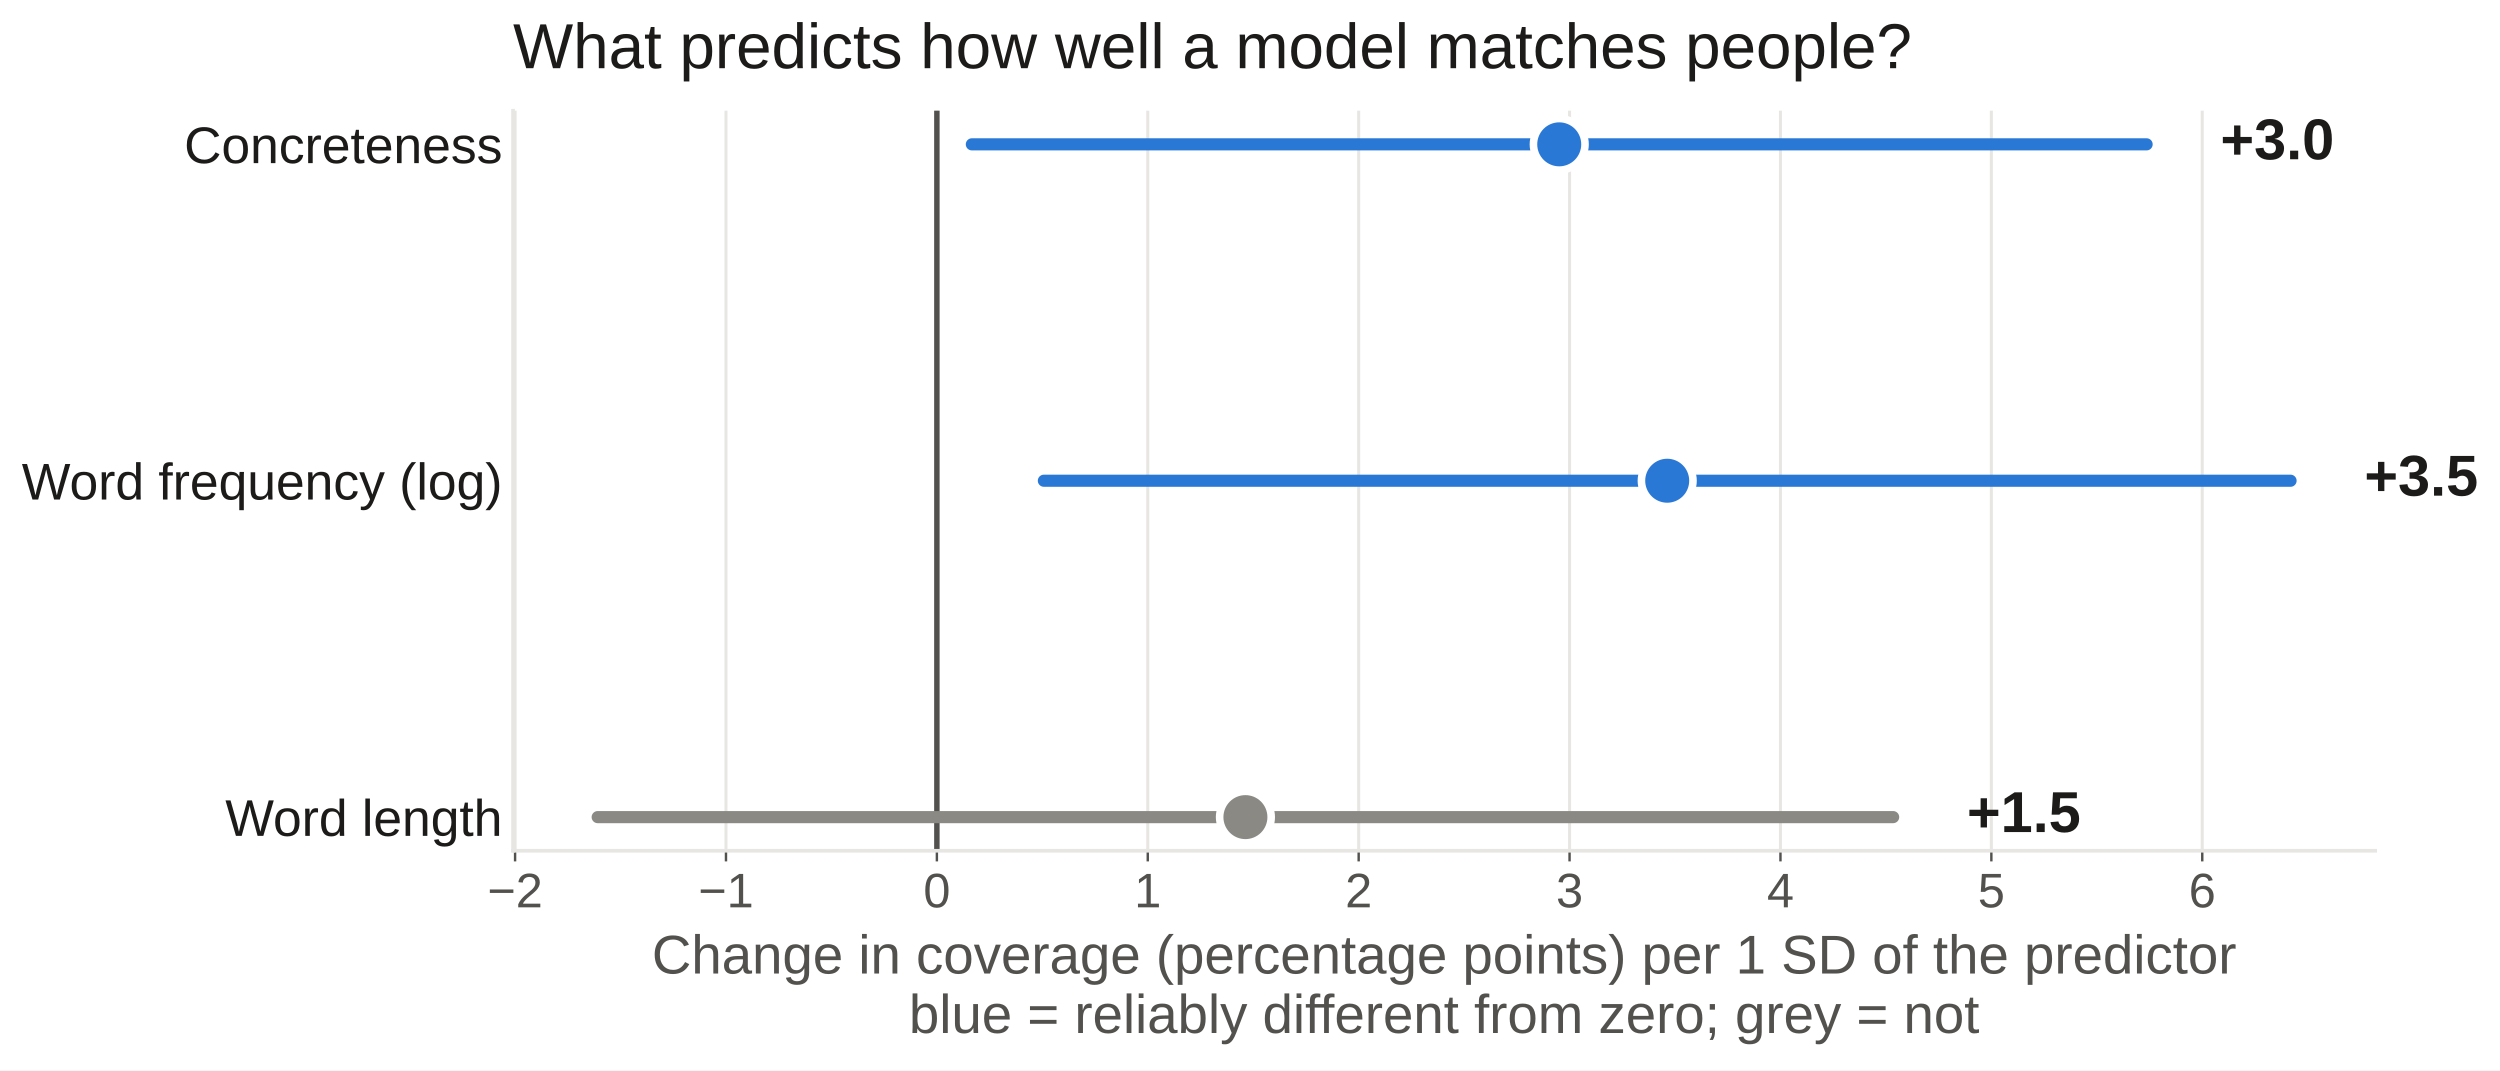
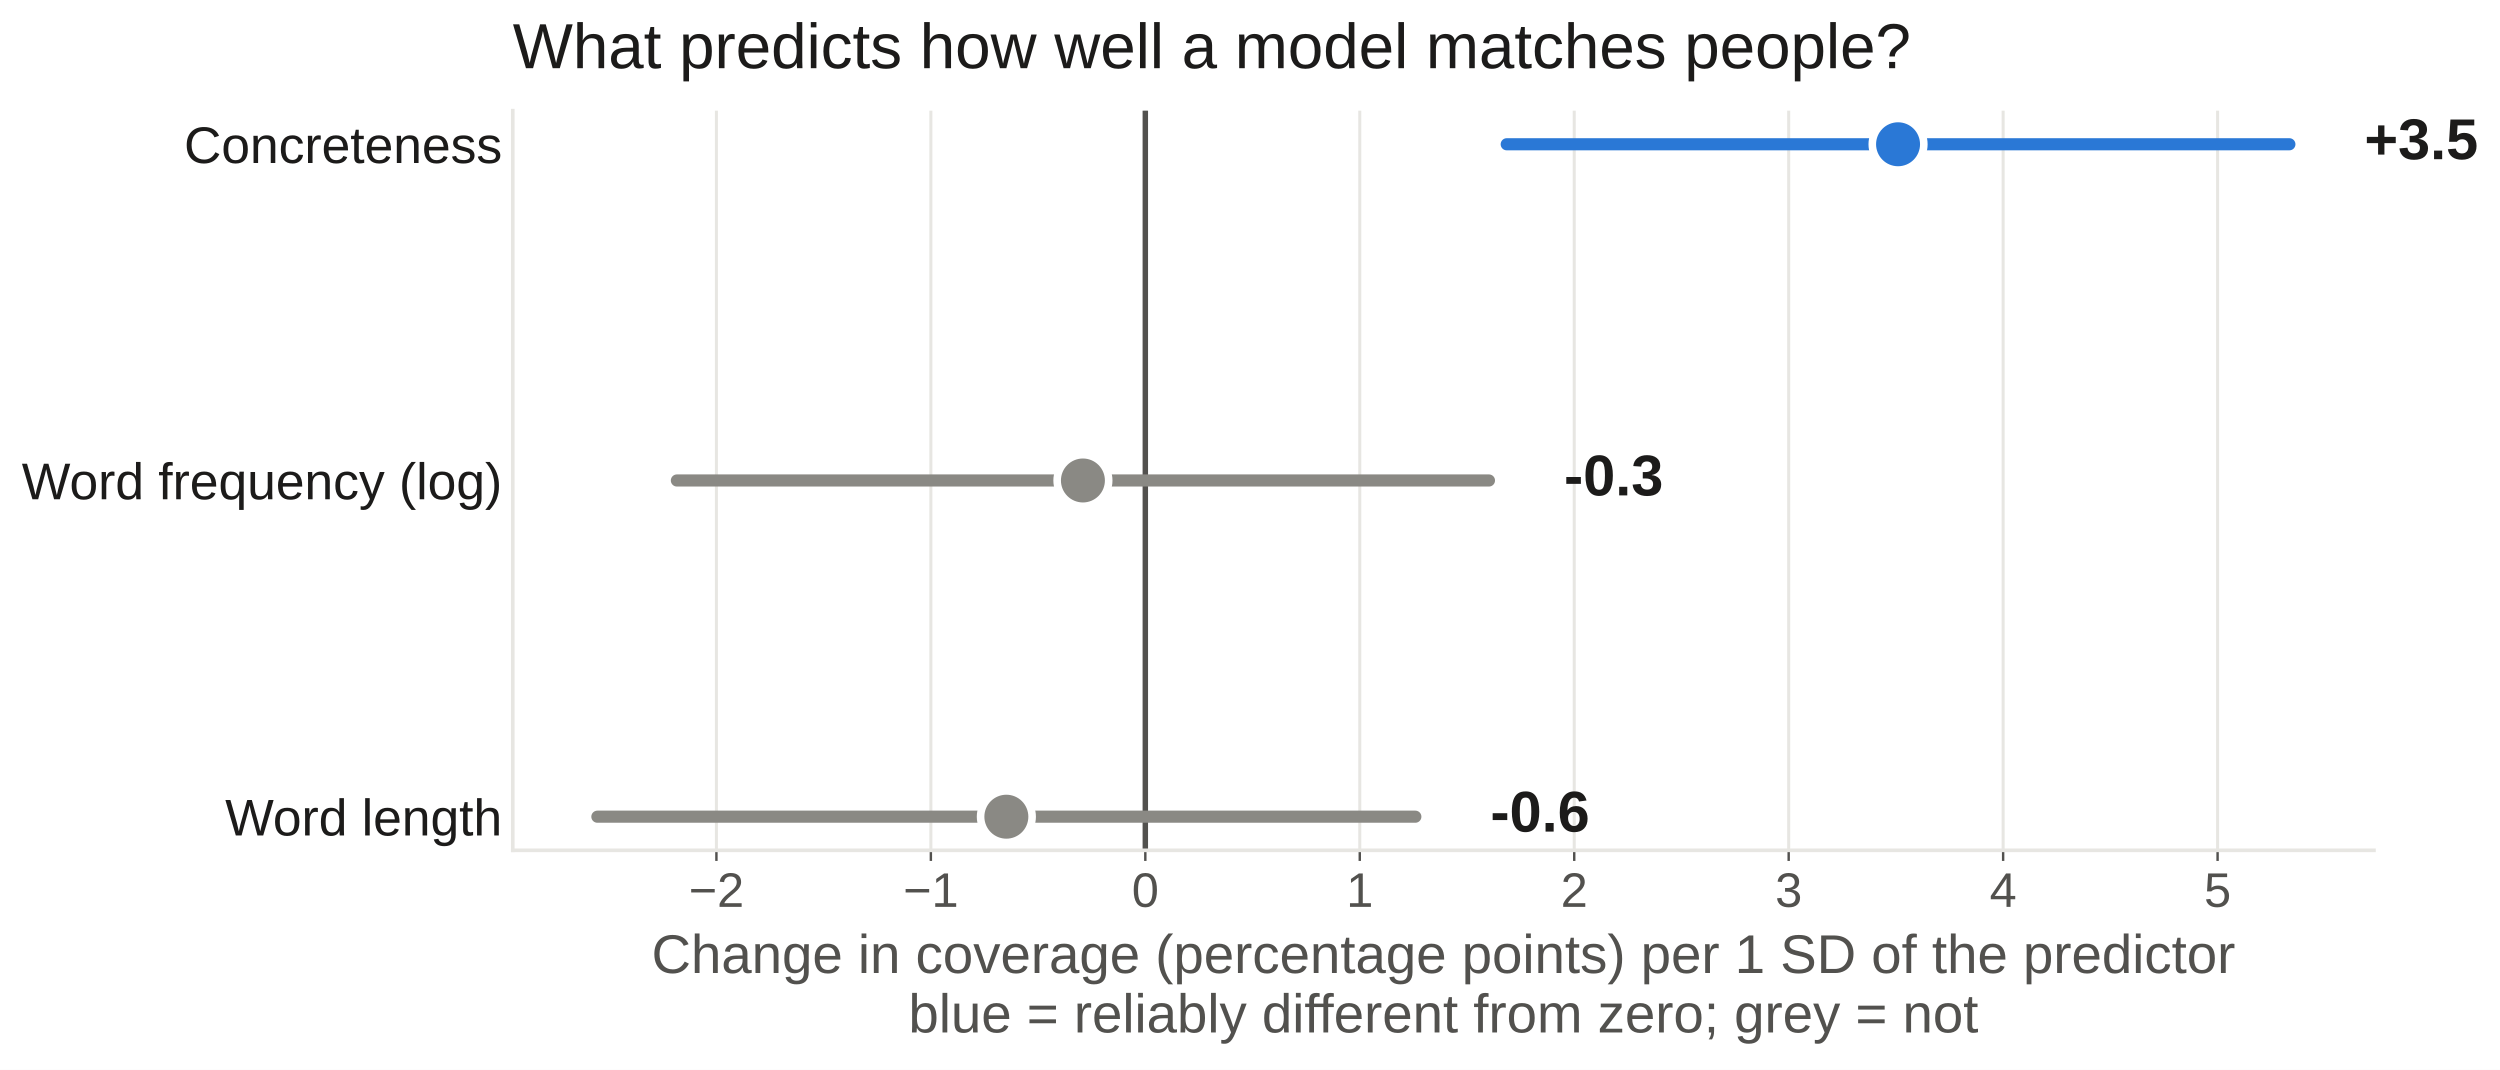
- <svg xmlns="http://www.w3.org/2000/svg" xmlns:xlink="http://www.w3.org/1999/xlink" width="824.046pt" height="352.823pt" viewBox="0 0 824.046 352.823" version="1.1">
+ <svg xmlns="http://www.w3.org/2000/svg" xmlns:xlink="http://www.w3.org/1999/xlink" width="824.469pt" height="352.823pt" viewBox="0 0 824.469 352.823" version="1.1">
  <defs>
    <style type="text/css">*{stroke-linejoin: round; stroke-linecap: butt}</style>
  </defs>
  <g id="figure_1">
    <g id="patch_1">
-       <path d="M 0 352.823  L 824.046 352.823  L 824.046 -0  L 0 -0  z " style="fill: #ffffff" />
+       <path d="M 0 352.823  L 824.469 352.823  L 824.469 -0  L 0 -0  z " style="fill: #ffffff" />
    </g>
    <g id="axes_1">
      <g id="patch_2">
        <path d="M 169.108 280.425  L 782.908 280.425  L 782.908 36.489  L 169.108 36.489  z " style="fill: #ffffff" />
      </g>
      <g id="matplotlib.axis_1">
        <g id="xtick_1">
          <g id="line2d_1">
-             <path d="M 169.78 280.425  L 169.78 36.489  " clip-path="url(#p2862f517f1)" style="fill: none; stroke: #e7e6e2; stroke-linecap: square" />
+             <path d="M 236.266 280.425  L 236.266 36.489  " clip-path="url(#pccb3c3cb53)" style="fill: none; stroke: #e7e6e2; stroke-linecap: square" />
          </g>
          <g id="line2d_2">
            <defs>
-               <path id="m546d44bd6b" d="M 0 0  L 0 3.5  " style="stroke: #52514e; stroke-width: 0.8" />
+               <path id="mb34e29e4b1" d="M 0 0  L 0 3.5  " style="stroke: #52514e; stroke-width: 0.8" />
            </defs>
            <g>
-               <use xlink:href="#m546d44bd6b" x="169.78" y="280.425" style="fill: #52514e; stroke: #52514e; stroke-width: 0.8" />
+               <use xlink:href="#mb34e29e4b1" x="236.266" y="280.425" style="fill: #52514e; stroke: #52514e; stroke-width: 0.8" />
            </g>
          </g>
          <g id="text_1">
-             <text style="font-size: 16px; font-family: 'Arial', 'Helvetica Neue', 'DejaVu Sans'; text-anchor: middle; fill: #52514e" x="169.78" y="299.073" transform="rotate(-0 169.7803 299.073)">−2</text>
+             <text style="font-size: 16px; font-family: 'Arial', 'Helvetica Neue', 'DejaVu Sans'; text-anchor: middle; fill: #52514e" x="236.266" y="299.073" transform="rotate(-0 236.2655 299.073)">−2</text>
          </g>
        </g>
        <g id="xtick_2">
          <g id="line2d_3">
-             <path d="M 239.296 280.425  L 239.296 36.489  " clip-path="url(#p2862f517f1)" style="fill: none; stroke: #e7e6e2; stroke-linecap: square" />
+             <path d="M 306.989 280.425  L 306.989 36.489  " clip-path="url(#pccb3c3cb53)" style="fill: none; stroke: #e7e6e2; stroke-linecap: square" />
          </g>
          <g id="line2d_4">
            <g>
-               <use xlink:href="#m546d44bd6b" x="239.296" y="280.425" style="fill: #52514e; stroke: #52514e; stroke-width: 0.8" />
+               <use xlink:href="#mb34e29e4b1" x="306.989" y="280.425" style="fill: #52514e; stroke: #52514e; stroke-width: 0.8" />
            </g>
          </g>
          <g id="text_2">
-             <text style="font-size: 16px; font-family: 'Arial', 'Helvetica Neue', 'DejaVu Sans'; text-anchor: middle; fill: #52514e" x="239.296" y="299.073" transform="rotate(-0 239.2957 299.073)">−1</text>
+             <text style="font-size: 16px; font-family: 'Arial', 'Helvetica Neue', 'DejaVu Sans'; text-anchor: middle; fill: #52514e" x="306.989" y="299.073" transform="rotate(-0 306.9894 299.073)">−1</text>
          </g>
        </g>
        <g id="xtick_3">
          <g id="line2d_5">
-             <path d="M 308.811 280.425  L 308.811 36.489  " clip-path="url(#p2862f517f1)" style="fill: none; stroke: #e7e6e2; stroke-linecap: square" />
+             <path d="M 377.713 280.425  L 377.713 36.489  " clip-path="url(#pccb3c3cb53)" style="fill: none; stroke: #e7e6e2; stroke-linecap: square" />
          </g>
          <g id="line2d_6">
            <g>
-               <use xlink:href="#m546d44bd6b" x="308.811" y="280.425" style="fill: #52514e; stroke: #52514e; stroke-width: 0.8" />
+               <use xlink:href="#mb34e29e4b1" x="377.713" y="280.425" style="fill: #52514e; stroke: #52514e; stroke-width: 0.8" />
            </g>
          </g>
          <g id="text_3">
-             <text style="font-size: 16px; font-family: 'Arial', 'Helvetica Neue', 'DejaVu Sans'; text-anchor: middle; fill: #52514e" x="308.811" y="299.073" transform="rotate(-0 308.8111 299.073)">0</text>
+             <text style="font-size: 16px; font-family: 'Arial', 'Helvetica Neue', 'DejaVu Sans'; text-anchor: middle; fill: #52514e" x="377.713" y="299.073" transform="rotate(-0 377.7133 299.073)">0</text>
          </g>
        </g>
        <g id="xtick_4">
          <g id="line2d_7">
-             <path d="M 378.326 280.425  L 378.326 36.489  " clip-path="url(#p2862f517f1)" style="fill: none; stroke: #e7e6e2; stroke-linecap: square" />
+             <path d="M 448.437 280.425  L 448.437 36.489  " clip-path="url(#pccb3c3cb53)" style="fill: none; stroke: #e7e6e2; stroke-linecap: square" />
          </g>
          <g id="line2d_8">
            <g>
-               <use xlink:href="#m546d44bd6b" x="378.326" y="280.425" style="fill: #52514e; stroke: #52514e; stroke-width: 0.8" />
+               <use xlink:href="#mb34e29e4b1" x="448.437" y="280.425" style="fill: #52514e; stroke: #52514e; stroke-width: 0.8" />
            </g>
          </g>
          <g id="text_4">
-             <text style="font-size: 16px; font-family: 'Arial', 'Helvetica Neue', 'DejaVu Sans'; text-anchor: middle; fill: #52514e" x="378.326" y="299.073" transform="rotate(-0 378.3265 299.073)">1</text>
+             <text style="font-size: 16px; font-family: 'Arial', 'Helvetica Neue', 'DejaVu Sans'; text-anchor: middle; fill: #52514e" x="448.437" y="299.073" transform="rotate(-0 448.4371 299.073)">1</text>
          </g>
        </g>
        <g id="xtick_5">
          <g id="line2d_9">
-             <path d="M 447.842 280.425  L 447.842 36.489  " clip-path="url(#p2862f517f1)" style="fill: none; stroke: #e7e6e2; stroke-linecap: square" />
+             <path d="M 519.161 280.425  L 519.161 36.489  " clip-path="url(#pccb3c3cb53)" style="fill: none; stroke: #e7e6e2; stroke-linecap: square" />
          </g>
          <g id="line2d_10">
            <g>
-               <use xlink:href="#m546d44bd6b" x="447.842" y="280.425" style="fill: #52514e; stroke: #52514e; stroke-width: 0.8" />
+               <use xlink:href="#mb34e29e4b1" x="519.161" y="280.425" style="fill: #52514e; stroke: #52514e; stroke-width: 0.8" />
            </g>
          </g>
          <g id="text_5">
-             <text style="font-size: 16px; font-family: 'Arial', 'Helvetica Neue', 'DejaVu Sans'; text-anchor: middle; fill: #52514e" x="447.842" y="299.073" transform="rotate(-0 447.8419 299.073)">2</text>
+             <text style="font-size: 16px; font-family: 'Arial', 'Helvetica Neue', 'DejaVu Sans'; text-anchor: middle; fill: #52514e" x="519.161" y="299.073" transform="rotate(-0 519.161 299.073)">2</text>
          </g>
        </g>
        <g id="xtick_6">
          <g id="line2d_11">
-             <path d="M 517.357 280.425  L 517.357 36.489  " clip-path="url(#p2862f517f1)" style="fill: none; stroke: #e7e6e2; stroke-linecap: square" />
+             <path d="M 589.885 280.425  L 589.885 36.489  " clip-path="url(#pccb3c3cb53)" style="fill: none; stroke: #e7e6e2; stroke-linecap: square" />
          </g>
          <g id="line2d_12">
            <g>
-               <use xlink:href="#m546d44bd6b" x="517.357" y="280.425" style="fill: #52514e; stroke: #52514e; stroke-width: 0.8" />
+               <use xlink:href="#mb34e29e4b1" x="589.885" y="280.425" style="fill: #52514e; stroke: #52514e; stroke-width: 0.8" />
            </g>
          </g>
          <g id="text_6">
-             <text style="font-size: 16px; font-family: 'Arial', 'Helvetica Neue', 'DejaVu Sans'; text-anchor: middle; fill: #52514e" x="517.357" y="299.073" transform="rotate(-0 517.3573 299.073)">3</text>
+             <text style="font-size: 16px; font-family: 'Arial', 'Helvetica Neue', 'DejaVu Sans'; text-anchor: middle; fill: #52514e" x="589.885" y="299.073" transform="rotate(-0 589.8849 299.073)">3</text>
          </g>
        </g>
        <g id="xtick_7">
          <g id="line2d_13">
-             <path d="M 586.873 280.425  L 586.873 36.489  " clip-path="url(#p2862f517f1)" style="fill: none; stroke: #e7e6e2; stroke-linecap: square" />
+             <path d="M 660.609 280.425  L 660.609 36.489  " clip-path="url(#pccb3c3cb53)" style="fill: none; stroke: #e7e6e2; stroke-linecap: square" />
          </g>
          <g id="line2d_14">
            <g>
-               <use xlink:href="#m546d44bd6b" x="586.873" y="280.425" style="fill: #52514e; stroke: #52514e; stroke-width: 0.8" />
+               <use xlink:href="#mb34e29e4b1" x="660.609" y="280.425" style="fill: #52514e; stroke: #52514e; stroke-width: 0.8" />
            </g>
          </g>
          <g id="text_7">
-             <text style="font-size: 16px; font-family: 'Arial', 'Helvetica Neue', 'DejaVu Sans'; text-anchor: middle; fill: #52514e" x="586.873" y="299.073" transform="rotate(-0 586.8727 299.073)">4</text>
+             <text style="font-size: 16px; font-family: 'Arial', 'Helvetica Neue', 'DejaVu Sans'; text-anchor: middle; fill: #52514e" x="660.609" y="299.073" transform="rotate(-0 660.6087 299.073)">4</text>
          </g>
        </g>
        <g id="xtick_8">
          <g id="line2d_15">
-             <path d="M 656.388 280.425  L 656.388 36.489  " clip-path="url(#p2862f517f1)" style="fill: none; stroke: #e7e6e2; stroke-linecap: square" />
+             <path d="M 731.333 280.425  L 731.333 36.489  " clip-path="url(#pccb3c3cb53)" style="fill: none; stroke: #e7e6e2; stroke-linecap: square" />
          </g>
          <g id="line2d_16">
            <g>
-               <use xlink:href="#m546d44bd6b" x="656.388" y="280.425" style="fill: #52514e; stroke: #52514e; stroke-width: 0.8" />
+               <use xlink:href="#mb34e29e4b1" x="731.333" y="280.425" style="fill: #52514e; stroke: #52514e; stroke-width: 0.8" />
            </g>
          </g>
          <g id="text_8">
-             <text style="font-size: 16px; font-family: 'Arial', 'Helvetica Neue', 'DejaVu Sans'; text-anchor: middle; fill: #52514e" x="656.388" y="299.073" transform="rotate(-0 656.388 299.073)">5</text>
-           </g>
-         </g>
-         <g id="xtick_9">
-           <g id="line2d_17">
-             <path d="M 725.903 280.425  L 725.903 36.489  " clip-path="url(#p2862f517f1)" style="fill: none; stroke: #e7e6e2; stroke-linecap: square" />
-           </g>
-           <g id="line2d_18">
-             <g>
-               <use xlink:href="#m546d44bd6b" x="725.903" y="280.425" style="fill: #52514e; stroke: #52514e; stroke-width: 0.8" />
-             </g>
-           </g>
-           <g id="text_9">
-             <text style="font-size: 16px; font-family: 'Arial', 'Helvetica Neue', 'DejaVu Sans'; text-anchor: middle; fill: #52514e" x="725.903" y="299.073" transform="rotate(-0 725.9034 299.073)">6</text>
-           </g>
-         </g>
-         <g id="text_10">
+             <text style="font-size: 16px; font-family: 'Arial', 'Helvetica Neue', 'DejaVu Sans'; text-anchor: middle; fill: #52514e" x="731.333" y="299.073" transform="rotate(-0 731.3326 299.073)">5</text>
+           </g>
+         </g>
+         <g id="text_9">
          <text style="font-size: 18px; font-family: 'Arial', 'Helvetica Neue', 'DejaVu Sans'; fill: #52514e" transform="translate(214.8745 320.8938)">Change in coverage (percentage points) per 1 SD of the predictor</text>
          <text style="font-size: 18px; font-family: 'Arial', 'Helvetica Neue', 'DejaVu Sans'; fill: #52514e" transform="translate(299.5927 340.485)">blue = reliably different from zero; grey = not</text>
        </g>
      </g>
      <g id="matplotlib.axis_2">
        <g id="ytick_1">
+           <g id="line2d_17" />
+           <g id="text_10">
+             <text style="font-size: 17px; font-family: 'Arial', 'Helvetica Neue', 'DejaVu Sans'; text-anchor: end; fill: #1c1b1a" x="165.608" y="53.765" transform="rotate(-0 165.6081 53.76481)">Concreteness</text>
+           </g>
+         </g>
+         <g id="ytick_2">
+           <g id="line2d_18" />
+           <g id="text_11">
+             <text style="font-size: 17px; font-family: 'Arial', 'Helvetica Neue', 'DejaVu Sans'; text-anchor: end; fill: #1c1b1a" x="165.608" y="164.645" transform="rotate(-0 165.6081 164.6448)">Word frequency (log)</text>
+           </g>
+         </g>
+         <g id="ytick_3">
          <g id="line2d_19" />
-           <g id="text_11">
-             <text style="font-size: 17px; font-family: 'Arial', 'Helvetica Neue', 'DejaVu Sans'; text-anchor: end; fill: #1c1b1a" x="165.608" y="53.765" transform="rotate(-0 165.6081 53.76481)">Concreteness</text>
-           </g>
-         </g>
-         <g id="ytick_2">
-           <g id="line2d_20" />
          <g id="text_12">
-             <text style="font-size: 17px; font-family: 'Arial', 'Helvetica Neue', 'DejaVu Sans'; text-anchor: end; fill: #1c1b1a" x="165.608" y="164.645" transform="rotate(-0 165.6081 164.6448)">Word frequency (log)</text>
-           </g>
-         </g>
-         <g id="ytick_3">
-           <g id="line2d_21" />
-           <g id="text_13">
            <text style="font-size: 17px; font-family: 'Arial', 'Helvetica Neue', 'DejaVu Sans'; text-anchor: end; fill: #1c1b1a" x="165.608" y="275.525" transform="rotate(-0 165.6081 275.5248)">Word length</text>
          </g>
        </g>
      </g>
-       <g id="line2d_22">
-         <path d="M 308.811 280.425  L 308.811 36.489  " clip-path="url(#p2862f517f1)" style="fill: none; stroke: #52514e; stroke-width: 1.8; stroke-linecap: square" />
+       <g id="line2d_20">
+         <path d="M 377.713 280.425  L 377.713 36.489  " clip-path="url(#pccb3c3cb53)" style="fill: none; stroke: #52514e; stroke-width: 1.8; stroke-linecap: square" />
      </g>
      <g id="patch_3">
        <path d="M 169.108 280.425  L 169.108 36.489  " style="fill: none; stroke: #e7e6e2; stroke-width: 1.2; stroke-linejoin: miter; stroke-linecap: square" />
      </g>
      <g id="patch_4">
        <path d="M 169.108 280.425  L 782.908 280.425  " style="fill: none; stroke: #e7e6e2; stroke-width: 1.2; stroke-linejoin: miter; stroke-linecap: square" />
      </g>
+       <g id="line2d_21">
+         <path d="M 496.9 47.577  L 755.008 47.577  " clip-path="url(#pccb3c3cb53)" style="fill: none; stroke: #2a78d6; stroke-width: 4; stroke-linecap: round" />
+       </g>
+       <g id="text_13">
+         <text style="font-weight: 700; font-size: 19px; font-family: 'Arial', 'Helvetica Neue', 'DejaVu Sans'; text-anchor: start; fill: #1c1b1a" x="779.761" y="52.494" transform="rotate(-0 779.7615 52.49357)">+3.5</text>
+       </g>
+       <g id="line2d_22">
+         <path d="M 223.227 158.457  L 491.038 158.457  " clip-path="url(#pccb3c3cb53)" style="fill: none; stroke: #8a8984; stroke-width: 4; stroke-linecap: round" />
+       </g>
+       <g id="text_14">
+         <text style="font-weight: 700; font-size: 19px; font-family: 'Arial', 'Helvetica Neue', 'DejaVu Sans'; text-anchor: start; fill: #1c1b1a" x="515.792" y="163.374" transform="rotate(-0 515.7917 163.3736)">-0.3</text>
+       </g>
      <g id="line2d_23">
-         <path d="M 320.34 47.577  L 707.562 47.577  " clip-path="url(#p2862f517f1)" style="fill: none; stroke: #2a78d6; stroke-width: 4; stroke-linecap: round" />
-       </g>
-       <g id="text_14">
-         <text style="font-weight: 700; font-size: 19px; font-family: 'Arial', 'Helvetica Neue', 'DejaVu Sans'; text-anchor: start; fill: #1c1b1a" x="731.893" y="52.494" transform="rotate(-0 731.8929 52.49357)">+3.0</text>
+         <path d="M 197.008 269.337  L 466.76 269.337  " clip-path="url(#pccb3c3cb53)" style="fill: none; stroke: #8a8984; stroke-width: 4; stroke-linecap: round" />
+       </g>
+       <g id="text_15">
+         <text style="font-weight: 700; font-size: 19px; font-family: 'Arial', 'Helvetica Neue', 'DejaVu Sans'; text-anchor: start; fill: #1c1b1a" x="491.514" y="274.254" transform="rotate(-0 491.5136 274.2536)">-0.6</text>
+       </g>
+       <g id="text_16">
+         <text style="font-size: 21px; font-family: 'Arial', 'Helvetica Neue', 'DejaVu Sans'; text-anchor: start; fill: #1c1b1a" x="169.108" y="22.489" transform="rotate(-0 169.1081 22.48857)">What predicts how well a model matches people?</text>
      </g>
      <g id="line2d_24">
-         <path d="M 344.078 158.457  L 755.008 158.457  " clip-path="url(#p2862f517f1)" style="fill: none; stroke: #2a78d6; stroke-width: 4; stroke-linecap: round" />
-       </g>
-       <g id="text_15">
-         <text style="font-weight: 700; font-size: 19px; font-family: 'Arial', 'Helvetica Neue', 'DejaVu Sans'; text-anchor: start; fill: #1c1b1a" x="779.339" y="163.374" transform="rotate(-0 779.3385 163.3736)">+3.5</text>
+         <defs>
+           <path id="m5676dc4606" d="M 0 8.5  C 2.254 8.5 4.416 7.604 6.01 6.01  C 7.604 4.416 8.5 2.254 8.5 0  C 8.5 -2.254 7.604 -4.416 6.01 -6.01  C 4.416 -7.604 2.254 -8.5 0 -8.5  C -2.254 -8.5 -4.416 -7.604 -6.01 -6.01  C -7.604 -4.416 -8.5 -2.254 -8.5 0  C -8.5 2.254 -7.604 4.416 -6.01 6.01  C -4.416 7.604 -2.254 8.5 0 8.5  z " style="stroke: #ffffff; stroke-width: 2.5" />
+         </defs>
+         <g clip-path="url(#pccb3c3cb53)">
+           <use xlink:href="#m5676dc4606" x="625.954" y="47.577" style="fill: #2a78d6; stroke: #ffffff; stroke-width: 2.5" />
+         </g>
      </g>
      <g id="line2d_25">
-         <path d="M 197.008 269.337  L 624.016 269.337  " clip-path="url(#p2862f517f1)" style="fill: none; stroke: #8a8984; stroke-width: 4; stroke-linecap: round" />
-       </g>
-       <g id="text_16">
-         <text style="font-weight: 700; font-size: 19px; font-family: 'Arial', 'Helvetica Neue', 'DejaVu Sans'; text-anchor: start; fill: #1c1b1a" x="648.346" y="274.254" transform="rotate(-0 648.3465 274.2536)">+1.5</text>
-       </g>
-       <g id="text_17">
-         <text style="font-size: 21px; font-family: 'Arial', 'Helvetica Neue', 'DejaVu Sans'; text-anchor: start; fill: #1c1b1a" x="169.108" y="22.489" transform="rotate(-0 169.1081 22.48857)">What predicts how well a model matches people?</text>
+         <defs>
+           <path id="mbb8ac31b07" d="M 0 8.5  C 2.254 8.5 4.416 7.604 6.01 6.01  C 7.604 4.416 8.5 2.254 8.5 0  C 8.5 -2.254 7.604 -4.416 6.01 -6.01  C 4.416 -7.604 2.254 -8.5 0 -8.5  C -2.254 -8.5 -4.416 -7.604 -6.01 -6.01  C -7.604 -4.416 -8.5 -2.254 -8.5 0  C -8.5 2.254 -7.604 4.416 -6.01 6.01  C -4.416 7.604 -2.254 8.5 0 8.5  z " style="stroke: #ffffff; stroke-width: 2.5" />
+         </defs>
+         <g clip-path="url(#pccb3c3cb53)">
+           <use xlink:href="#mbb8ac31b07" x="357.133" y="158.457" style="fill: #8a8984; stroke: #ffffff; stroke-width: 2.5" />
+         </g>
      </g>
      <g id="line2d_26">
-         <defs>
-           <path id="m5c60a91f65" d="M 0 8.5  C 2.254 8.5 4.416 7.604 6.01 6.01  C 7.604 4.416 8.5 2.254 8.5 0  C 8.5 -2.254 7.604 -4.416 6.01 -6.01  C 4.416 -7.604 2.254 -8.5 0 -8.5  C -2.254 -8.5 -4.416 -7.604 -6.01 -6.01  C -7.604 -4.416 -8.5 -2.254 -8.5 0  C -8.5 2.254 -7.604 4.416 -6.01 6.01  C -4.416 7.604 -2.254 8.5 0 8.5  z " style="stroke: #ffffff; stroke-width: 2.5" />
-         </defs>
-         <g clip-path="url(#p2862f517f1)">
-           <use xlink:href="#m5c60a91f65" x="513.951" y="47.577" style="fill: #2a78d6; stroke: #ffffff; stroke-width: 2.5" />
-         </g>
-       </g>
-       <g id="line2d_27">
-         <g clip-path="url(#p2862f517f1)">
-           <use xlink:href="#m5c60a91f65" x="549.543" y="158.457" style="fill: #2a78d6; stroke: #ffffff; stroke-width: 2.5" />
-         </g>
-       </g>
-       <g id="line2d_28">
-         <defs>
-           <path id="mfafbd1b626" d="M 0 8.5  C 2.254 8.5 4.416 7.604 6.01 6.01  C 7.604 4.416 8.5 2.254 8.5 0  C 8.5 -2.254 7.604 -4.416 6.01 -6.01  C 4.416 -7.604 2.254 -8.5 0 -8.5  C -2.254 -8.5 -4.416 -7.604 -6.01 -6.01  C -7.604 -4.416 -8.5 -2.254 -8.5 0  C -8.5 2.254 -7.604 4.416 -6.01 6.01  C -4.416 7.604 -2.254 8.5 0 8.5  z " style="stroke: #ffffff; stroke-width: 2.5" />
-         </defs>
-         <g clip-path="url(#p2862f517f1)">
-           <use xlink:href="#mfafbd1b626" x="410.512" y="269.337" style="fill: #8a8984; stroke: #ffffff; stroke-width: 2.5" />
+         <g clip-path="url(#pccb3c3cb53)">
+           <use xlink:href="#mbb8ac31b07" x="331.884" y="269.337" style="fill: #8a8984; stroke: #ffffff; stroke-width: 2.5" />
        </g>
      </g>
    </g>
  </g>
  <defs>
-     <clipPath id="p2862f517f1">
+     <clipPath id="pccb3c3cb53">
      <rect x="169.108" y="36.489" width="613.8" height="243.936" />
    </clipPath>
  </defs>
</svg>
